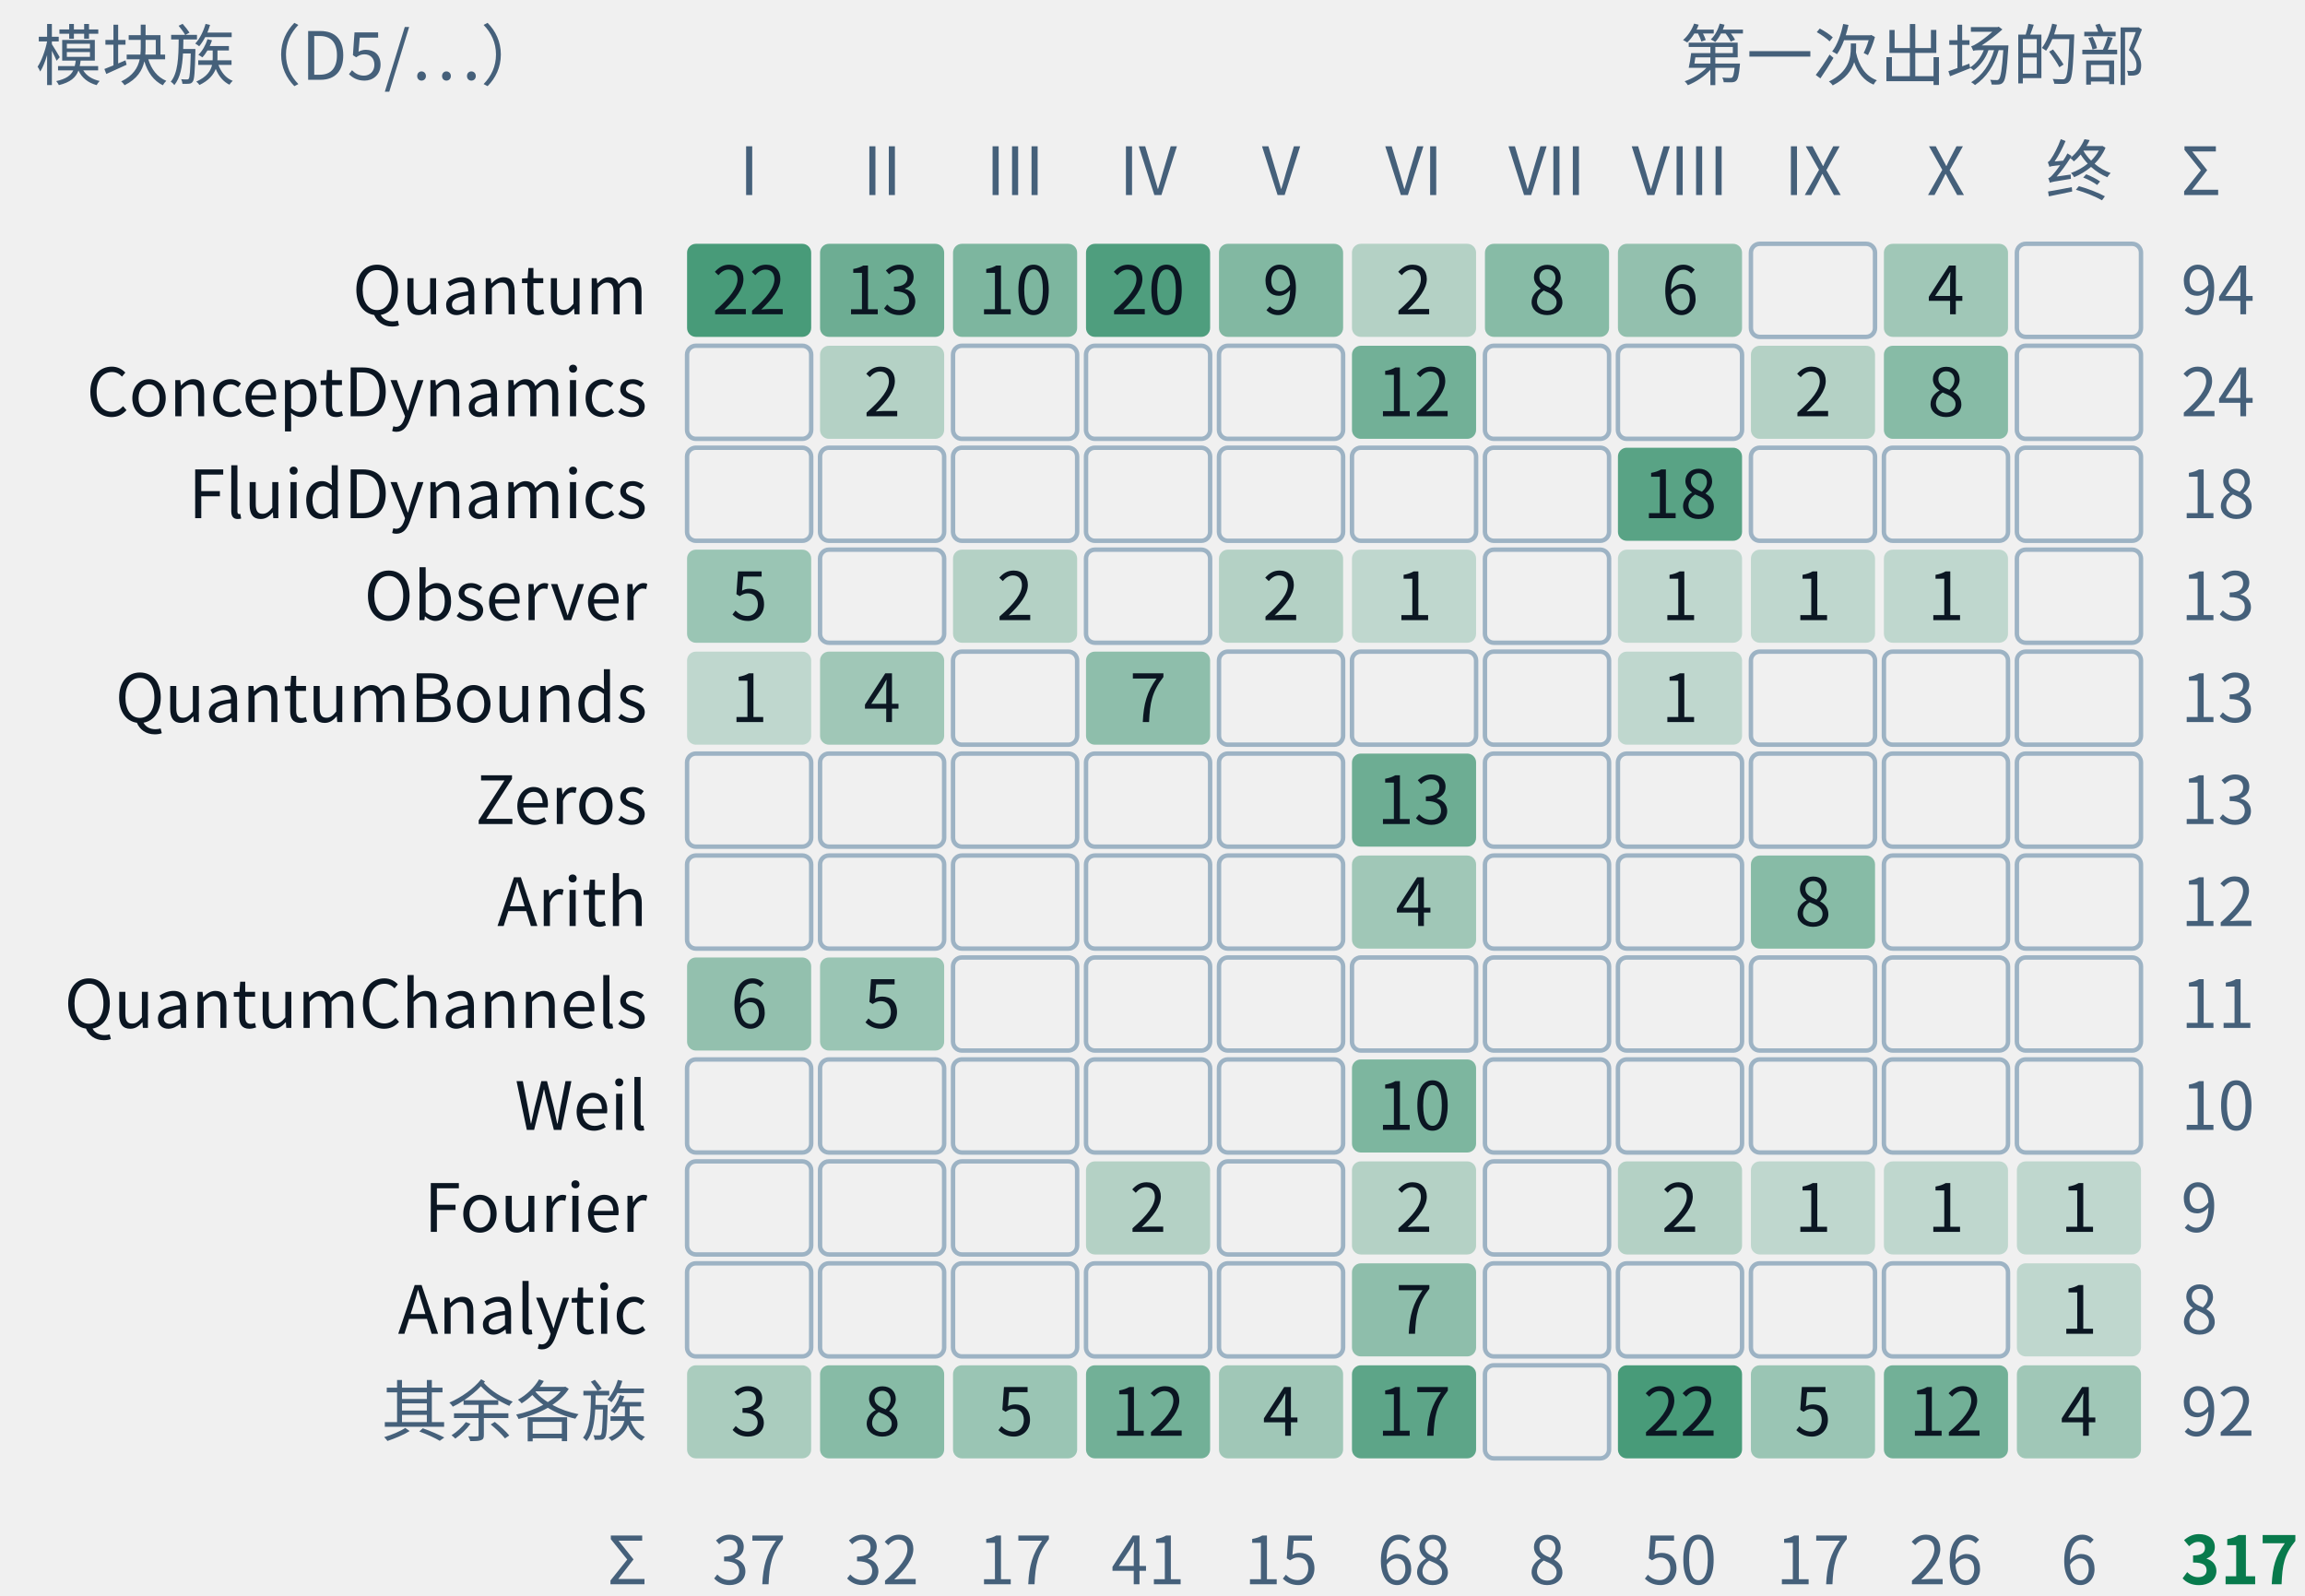
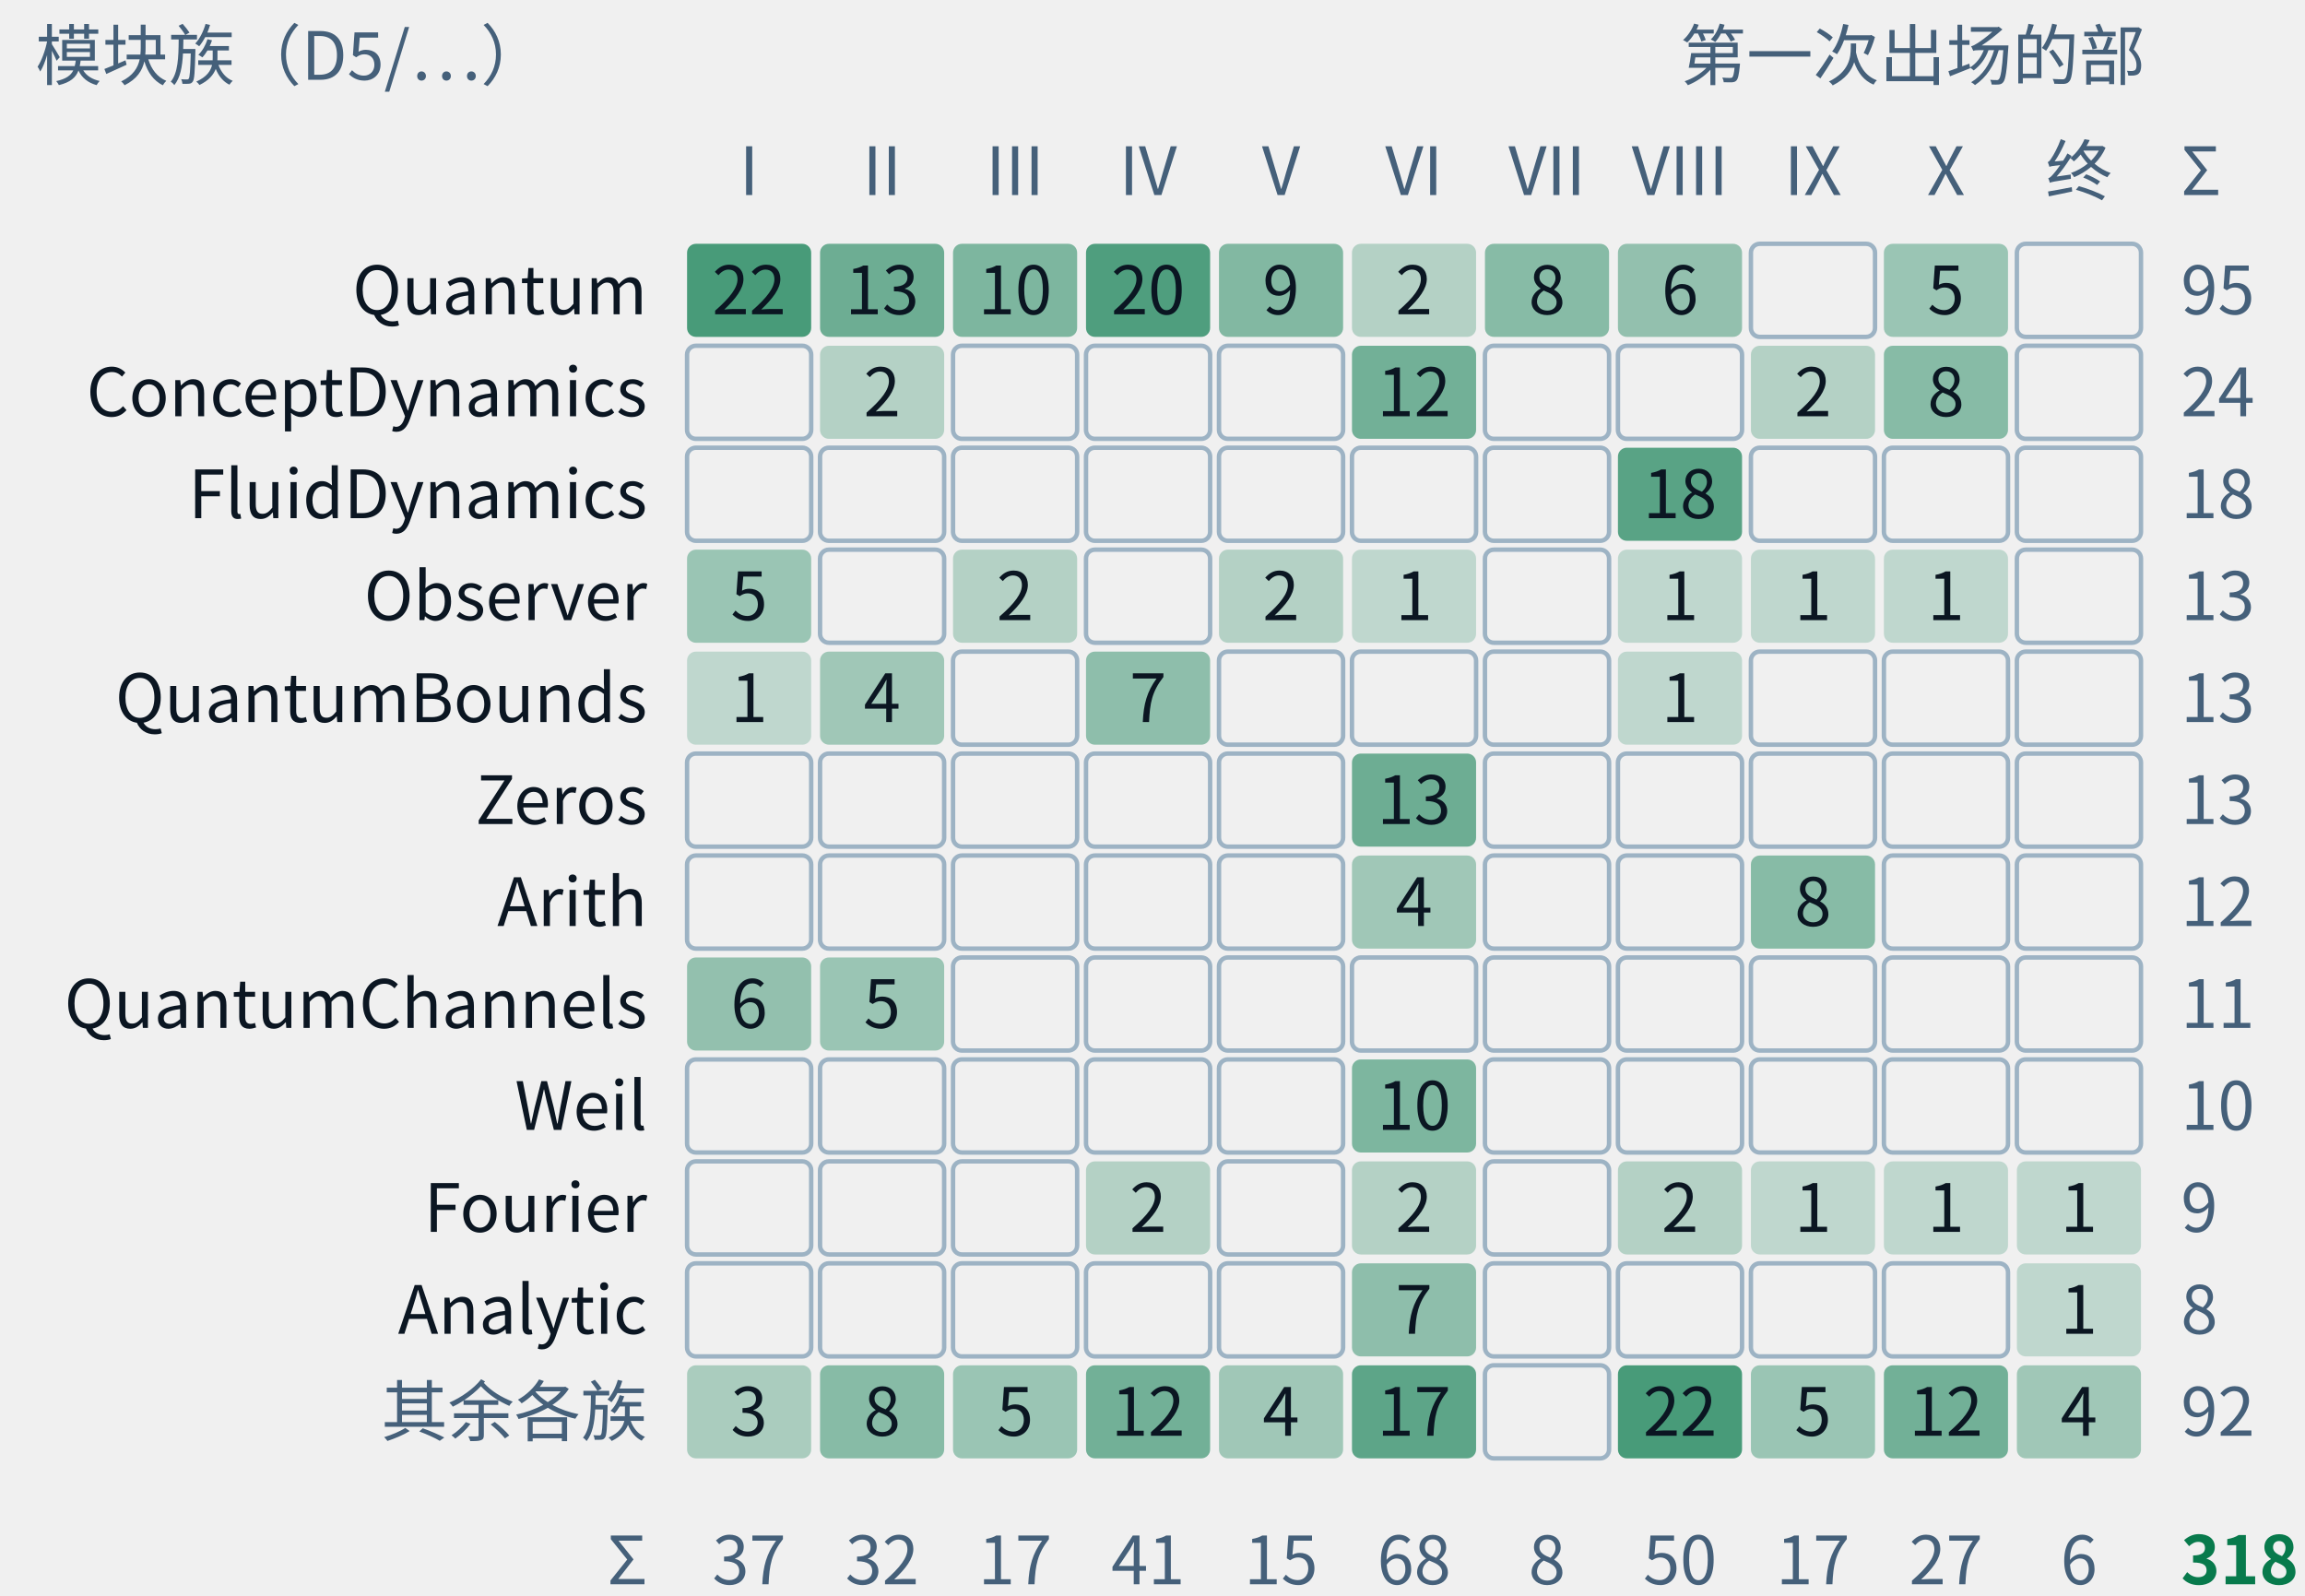
- <svg xmlns="http://www.w3.org/2000/svg" class="tr-fig" data-tr-fig="appc-modules-by-part" data-lang="zh" viewBox="0 0 520 360" width="520" height="360" font-family="'Noto Sans SC', 'Noto Sans CJK SC', 'Source Sans 3', 'PingFang SC', 'Microsoft YaHei', system-ui, sans-serif" role="img" aria-label="模块族与首次出场的部的计数格。行是 Quantum、ConceptDynamics、FluidDynamics、Observer、QuantumBounds、Zeros、Arith、QuantumChannels、Weil、Fourier、Analytic 与其余各族；列是第一至第十部与终章、附录。每格数字为条数，空格为零，合计 317 条。图不表示证明依赖。">
+ <svg xmlns="http://www.w3.org/2000/svg" class="tr-fig" data-tr-fig="appc-modules-by-part" data-lang="zh" viewBox="0 0 520 360" width="520" height="360" font-family="'Noto Sans SC', 'Noto Sans CJK SC', 'Source Sans 3', 'PingFang SC', 'Microsoft YaHei', system-ui, sans-serif" role="img" aria-label="模块族与首次出场的部的计数格。行是 Quantum、ConceptDynamics、FluidDynamics、Observer、QuantumBounds、Zeros、Arith、QuantumChannels、Weil、Fourier、Analytic 与其余各族；列是第一至第十部与终章、附录。每格数字为条数，空格为零，合计 318 条。图不表示证明依赖。">
  <style>.ts-ink{stroke:#0b1622}.tf-ink{fill:#0b1622}.ts-dim{stroke:#45607a}.tf-dim{fill:#45607a}.ts-faint{stroke:#9db3c4}.tf-faint{fill:#9db3c4}.ts-edge{stroke:#b9d0dd}.tf-edge{fill:#b9d0dd}.ts-hot{stroke:#5f9bb5}.tf-hot{fill:#5f9bb5}.ts-bg{stroke:#ffffff}.tf-bg{fill:#ffffff}.ts-panel{stroke:#eef5f9}.tf-panel{fill:#eef5f9}.ts-sheet{stroke:#f7fbfd}.tf-sheet{fill:#f7fbfd}.ts-cyan{stroke:#007c8a}.tf-cyan{fill:#007c8a}.ts-magenta{stroke:#b0128f}.tf-magenta{fill:#b0128f}.ts-amber{stroke:#946200}.tf-amber{fill:#946200}.ts-violet{stroke:#5a45c8}.tf-violet{fill:#5a45c8}.ts-ok{stroke:#087a4c}.tf-ok{fill:#087a4c}.ts-warn{stroke:#c21f3a}.tf-warn{fill:#c21f3a}.ts-blue{stroke:#1d5fd0}.tf-blue{fill:#1d5fd0}.ts-orange{stroke:#b85410}.tf-orange{fill:#b85410}.ts-sigma{stroke:#28405a}.tf-sigma{fill:#28405a}@media (prefers-color-scheme:dark){.ts-ink{stroke:#d4efff}.tf-ink{fill:#d4efff}.ts-dim{stroke:#6f8ea5}.tf-dim{fill:#6f8ea5}.ts-faint{stroke:#34506a}.tf-faint{fill:#34506a}.ts-edge{stroke:#143049}.tf-edge{fill:#143049}.ts-hot{stroke:#1f5d7c}.tf-hot{fill:#1f5d7c}.ts-bg{stroke:#03060c}.tf-bg{fill:#03060c}.ts-panel{stroke:#07101b}.tf-panel{fill:#07101b}.ts-sheet{stroke:#050c16}.tf-sheet{fill:#050c16}.ts-cyan{stroke:#19f0ff}.tf-cyan{fill:#19f0ff}.ts-magenta{stroke:#ff2fd0}.tf-magenta{fill:#ff2fd0}.ts-amber{stroke:#ffc83d}.tf-amber{fill:#ffc83d}.ts-violet{stroke:#9d8cff}.tf-violet{fill:#9d8cff}.ts-ok{stroke:#46ffb2}.tf-ok{fill:#46ffb2}.ts-warn{stroke:#ff5064}.tf-warn{fill:#ff5064}.ts-blue{stroke:#2a7bff}.tf-blue{fill:#2a7bff}.ts-orange{stroke:#ff8a3c}.tf-orange{fill:#ff8a3c}.ts-sigma{stroke:#cfe3ff}.tf-sigma{fill:#cfe3ff}}</style>
  <text class="tf-dim" x="8" y="18" font-size="15">模块族（D5/…）</text>
  <text class="tf-dim" x="484" y="18" font-size="15" text-anchor="end">第一次出场的部</text>
  <text class="tf-dim" x="169" y="44" font-size="15" text-anchor="middle">I</text>
  <text class="tf-dim" x="199" y="44" font-size="15" text-anchor="middle">II</text>
  <text class="tf-dim" x="229" y="44" font-size="15" text-anchor="middle">III</text>
  <text class="tf-dim" x="259" y="44" font-size="15" text-anchor="middle">IV</text>
  <text class="tf-dim" x="289" y="44" font-size="15" text-anchor="middle">V</text>
  <text class="tf-dim" x="319" y="44" font-size="15" text-anchor="middle">VI</text>
  <text class="tf-dim" x="349" y="44" font-size="15" text-anchor="middle">VII</text>
  <text class="tf-dim" x="379" y="44" font-size="15" text-anchor="middle">VIII</text>
  <text class="tf-dim" x="409" y="44" font-size="15" text-anchor="middle">IX</text>
  <text class="tf-dim" x="439" y="44" font-size="15" text-anchor="middle">X</text>
  <text class="tf-dim" x="469" y="44" font-size="15" text-anchor="middle">终</text>
  <text class="tf-ink" x="146" y="70.9" font-size="15" text-anchor="end">Quantum</text>
  <rect x="155" y="55" width="28" height="21" rx="2" class="tf-ok" fill-opacity="0.72" />
  <text class="tf-ink" x="169" y="70.9" font-size="15" text-anchor="middle">22</text>
  <rect x="185" y="55" width="28" height="21" rx="2" class="tf-ok" fill-opacity="0.56" />
  <text class="tf-ink" x="199" y="70.9" font-size="15" text-anchor="middle">13</text>
  <rect x="215" y="55" width="28" height="21" rx="2" class="tf-ok" fill-opacity="0.49" />
  <text class="tf-ink" x="229" y="70.9" font-size="15" text-anchor="middle">10</text>
  <rect x="245" y="55" width="28" height="21" rx="2" class="tf-ok" fill-opacity="0.69" />
  <text class="tf-ink" x="259" y="70.9" font-size="15" text-anchor="middle">20</text>
  <rect x="275" y="55" width="28" height="21" rx="2" class="tf-ok" fill-opacity="0.47" />
  <text class="tf-ink" x="289" y="70.9" font-size="15" text-anchor="middle">9</text>
  <rect x="305" y="55" width="28" height="21" rx="2" class="tf-ok" fill-opacity="0.26" />
  <text class="tf-ink" x="319" y="70.9" font-size="15" text-anchor="middle">2</text>
  <rect x="335" y="55" width="28" height="21" rx="2" class="tf-ok" fill-opacity="0.45" />
  <text class="tf-ink" x="349" y="70.9" font-size="15" text-anchor="middle">8</text>
  <rect x="365" y="55" width="28" height="21" rx="2" class="tf-ok" fill-opacity="0.4" />
  <text class="tf-ink" x="379" y="70.9" font-size="15" text-anchor="middle">6</text>
  <rect x="395" y="55" width="28" height="21" rx="2" class="ts-faint" stroke-width="1" fill="none" />
-   <rect x="425" y="55" width="28" height="21" rx="2" class="tf-ok" fill-opacity="0.34" />
-   <text class="tf-ink" x="439" y="70.9" font-size="15" text-anchor="middle">4</text>
+   <rect x="425" y="55" width="28" height="21" rx="2" class="tf-ok" fill-opacity="0.37" />
+   <text class="tf-ink" x="439" y="70.9" font-size="15" text-anchor="middle">5</text>
  <rect x="455" y="55" width="28" height="21" rx="2" class="ts-faint" stroke-width="1" fill="none" />
-   <text class="tf-dim" x="492" y="70.9" font-size="15">94</text>
+   <text class="tf-dim" x="492" y="70.9" font-size="15">95</text>
  <text class="tf-ink" x="146" y="93.9" font-size="15" text-anchor="end">ConceptDynamics</text>
  <rect x="155" y="78" width="28" height="21" rx="2" class="ts-faint" stroke-width="1" fill="none" />
  <rect x="185" y="78" width="28" height="21" rx="2" class="tf-ok" fill-opacity="0.26" />
  <text class="tf-ink" x="199" y="93.9" font-size="15" text-anchor="middle">2</text>
  <rect x="215" y="78" width="28" height="21" rx="2" class="ts-faint" stroke-width="1" fill="none" />
  <rect x="245" y="78" width="28" height="21" rx="2" class="ts-faint" stroke-width="1" fill="none" />
  <rect x="275" y="78" width="28" height="21" rx="2" class="ts-faint" stroke-width="1" fill="none" />
  <rect x="305" y="78" width="28" height="21" rx="2" class="tf-ok" fill-opacity="0.54" />
  <text class="tf-ink" x="319" y="93.9" font-size="15" text-anchor="middle">12</text>
  <rect x="335" y="78" width="28" height="21" rx="2" class="ts-faint" stroke-width="1" fill="none" />
  <rect x="365" y="78" width="28" height="21" rx="2" class="ts-faint" stroke-width="1" fill="none" />
  <rect x="395" y="78" width="28" height="21" rx="2" class="tf-ok" fill-opacity="0.26" />
  <text class="tf-ink" x="409" y="93.9" font-size="15" text-anchor="middle">2</text>
  <rect x="425" y="78" width="28" height="21" rx="2" class="tf-ok" fill-opacity="0.45" />
  <text class="tf-ink" x="439" y="93.9" font-size="15" text-anchor="middle">8</text>
  <rect x="455" y="78" width="28" height="21" rx="2" class="ts-faint" stroke-width="1" fill="none" />
  <text class="tf-dim" x="492" y="93.9" font-size="15">24</text>
  <text class="tf-ink" x="146" y="116.9" font-size="15" text-anchor="end">FluidDynamics</text>
  <rect x="155" y="101" width="28" height="21" rx="2" class="ts-faint" stroke-width="1" fill="none" />
  <rect x="185" y="101" width="28" height="21" rx="2" class="ts-faint" stroke-width="1" fill="none" />
  <rect x="215" y="101" width="28" height="21" rx="2" class="ts-faint" stroke-width="1" fill="none" />
  <rect x="245" y="101" width="28" height="21" rx="2" class="ts-faint" stroke-width="1" fill="none" />
  <rect x="275" y="101" width="28" height="21" rx="2" class="ts-faint" stroke-width="1" fill="none" />
  <rect x="305" y="101" width="28" height="21" rx="2" class="ts-faint" stroke-width="1" fill="none" />
  <rect x="335" y="101" width="28" height="21" rx="2" class="ts-faint" stroke-width="1" fill="none" />
  <rect x="365" y="101" width="28" height="21" rx="2" class="tf-ok" fill-opacity="0.65" />
  <text class="tf-ink" x="379" y="116.9" font-size="15" text-anchor="middle">18</text>
  <rect x="395" y="101" width="28" height="21" rx="2" class="ts-faint" stroke-width="1" fill="none" />
  <rect x="425" y="101" width="28" height="21" rx="2" class="ts-faint" stroke-width="1" fill="none" />
  <rect x="455" y="101" width="28" height="21" rx="2" class="ts-faint" stroke-width="1" fill="none" />
  <text class="tf-dim" x="492" y="116.9" font-size="15">18</text>
  <text class="tf-ink" x="146" y="139.9" font-size="15" text-anchor="end">Observer</text>
  <rect x="155" y="124" width="28" height="21" rx="2" class="tf-ok" fill-opacity="0.37" />
  <text class="tf-ink" x="169" y="139.9" font-size="15" text-anchor="middle">5</text>
  <rect x="185" y="124" width="28" height="21" rx="2" class="ts-faint" stroke-width="1" fill="none" />
  <rect x="215" y="124" width="28" height="21" rx="2" class="tf-ok" fill-opacity="0.26" />
  <text class="tf-ink" x="229" y="139.9" font-size="15" text-anchor="middle">2</text>
  <rect x="245" y="124" width="28" height="21" rx="2" class="ts-faint" stroke-width="1" fill="none" />
  <rect x="275" y="124" width="28" height="21" rx="2" class="tf-ok" fill-opacity="0.26" />
  <text class="tf-ink" x="289" y="139.9" font-size="15" text-anchor="middle">2</text>
  <rect x="305" y="124" width="28" height="21" rx="2" class="tf-ok" fill-opacity="0.21" />
  <text class="tf-ink" x="319" y="139.9" font-size="15" text-anchor="middle">1</text>
  <rect x="335" y="124" width="28" height="21" rx="2" class="ts-faint" stroke-width="1" fill="none" />
  <rect x="365" y="124" width="28" height="21" rx="2" class="tf-ok" fill-opacity="0.21" />
  <text class="tf-ink" x="379" y="139.9" font-size="15" text-anchor="middle">1</text>
  <rect x="395" y="124" width="28" height="21" rx="2" class="tf-ok" fill-opacity="0.21" />
  <text class="tf-ink" x="409" y="139.9" font-size="15" text-anchor="middle">1</text>
  <rect x="425" y="124" width="28" height="21" rx="2" class="tf-ok" fill-opacity="0.21" />
  <text class="tf-ink" x="439" y="139.9" font-size="15" text-anchor="middle">1</text>
  <rect x="455" y="124" width="28" height="21" rx="2" class="ts-faint" stroke-width="1" fill="none" />
  <text class="tf-dim" x="492" y="139.9" font-size="15">13</text>
  <text class="tf-ink" x="146" y="162.9" font-size="15" text-anchor="end">QuantumBounds</text>
  <rect x="155" y="147" width="28" height="21" rx="2" class="tf-ok" fill-opacity="0.21" />
  <text class="tf-ink" x="169" y="162.9" font-size="15" text-anchor="middle">1</text>
  <rect x="185" y="147" width="28" height="21" rx="2" class="tf-ok" fill-opacity="0.34" />
  <text class="tf-ink" x="199" y="162.9" font-size="15" text-anchor="middle">4</text>
  <rect x="215" y="147" width="28" height="21" rx="2" class="ts-faint" stroke-width="1" fill="none" />
  <rect x="245" y="147" width="28" height="21" rx="2" class="tf-ok" fill-opacity="0.42" />
  <text class="tf-ink" x="259" y="162.9" font-size="15" text-anchor="middle">7</text>
  <rect x="275" y="147" width="28" height="21" rx="2" class="ts-faint" stroke-width="1" fill="none" />
  <rect x="305" y="147" width="28" height="21" rx="2" class="ts-faint" stroke-width="1" fill="none" />
  <rect x="335" y="147" width="28" height="21" rx="2" class="ts-faint" stroke-width="1" fill="none" />
  <rect x="365" y="147" width="28" height="21" rx="2" class="tf-ok" fill-opacity="0.21" />
  <text class="tf-ink" x="379" y="162.9" font-size="15" text-anchor="middle">1</text>
  <rect x="395" y="147" width="28" height="21" rx="2" class="ts-faint" stroke-width="1" fill="none" />
  <rect x="425" y="147" width="28" height="21" rx="2" class="ts-faint" stroke-width="1" fill="none" />
  <rect x="455" y="147" width="28" height="21" rx="2" class="ts-faint" stroke-width="1" fill="none" />
  <text class="tf-dim" x="492" y="162.9" font-size="15">13</text>
  <text class="tf-ink" x="146" y="185.9" font-size="15" text-anchor="end">Zeros</text>
  <rect x="155" y="170" width="28" height="21" rx="2" class="ts-faint" stroke-width="1" fill="none" />
  <rect x="185" y="170" width="28" height="21" rx="2" class="ts-faint" stroke-width="1" fill="none" />
  <rect x="215" y="170" width="28" height="21" rx="2" class="ts-faint" stroke-width="1" fill="none" />
  <rect x="245" y="170" width="28" height="21" rx="2" class="ts-faint" stroke-width="1" fill="none" />
  <rect x="275" y="170" width="28" height="21" rx="2" class="ts-faint" stroke-width="1" fill="none" />
  <rect x="305" y="170" width="28" height="21" rx="2" class="tf-ok" fill-opacity="0.56" />
  <text class="tf-ink" x="319" y="185.9" font-size="15" text-anchor="middle">13</text>
  <rect x="335" y="170" width="28" height="21" rx="2" class="ts-faint" stroke-width="1" fill="none" />
  <rect x="365" y="170" width="28" height="21" rx="2" class="ts-faint" stroke-width="1" fill="none" />
  <rect x="395" y="170" width="28" height="21" rx="2" class="ts-faint" stroke-width="1" fill="none" />
  <rect x="425" y="170" width="28" height="21" rx="2" class="ts-faint" stroke-width="1" fill="none" />
  <rect x="455" y="170" width="28" height="21" rx="2" class="ts-faint" stroke-width="1" fill="none" />
  <text class="tf-dim" x="492" y="185.9" font-size="15">13</text>
  <text class="tf-ink" x="146" y="208.9" font-size="15" text-anchor="end">Arith</text>
  <rect x="155" y="193" width="28" height="21" rx="2" class="ts-faint" stroke-width="1" fill="none" />
  <rect x="185" y="193" width="28" height="21" rx="2" class="ts-faint" stroke-width="1" fill="none" />
  <rect x="215" y="193" width="28" height="21" rx="2" class="ts-faint" stroke-width="1" fill="none" />
  <rect x="245" y="193" width="28" height="21" rx="2" class="ts-faint" stroke-width="1" fill="none" />
  <rect x="275" y="193" width="28" height="21" rx="2" class="ts-faint" stroke-width="1" fill="none" />
  <rect x="305" y="193" width="28" height="21" rx="2" class="tf-ok" fill-opacity="0.34" />
  <text class="tf-ink" x="319" y="208.9" font-size="15" text-anchor="middle">4</text>
  <rect x="335" y="193" width="28" height="21" rx="2" class="ts-faint" stroke-width="1" fill="none" />
  <rect x="365" y="193" width="28" height="21" rx="2" class="ts-faint" stroke-width="1" fill="none" />
  <rect x="395" y="193" width="28" height="21" rx="2" class="tf-ok" fill-opacity="0.45" />
  <text class="tf-ink" x="409" y="208.9" font-size="15" text-anchor="middle">8</text>
  <rect x="425" y="193" width="28" height="21" rx="2" class="ts-faint" stroke-width="1" fill="none" />
  <rect x="455" y="193" width="28" height="21" rx="2" class="ts-faint" stroke-width="1" fill="none" />
  <text class="tf-dim" x="492" y="208.9" font-size="15">12</text>
  <text class="tf-ink" x="146" y="231.9" font-size="15" text-anchor="end">QuantumChannels</text>
  <rect x="155" y="216" width="28" height="21" rx="2" class="tf-ok" fill-opacity="0.4" />
  <text class="tf-ink" x="169" y="231.9" font-size="15" text-anchor="middle">6</text>
  <rect x="185" y="216" width="28" height="21" rx="2" class="tf-ok" fill-opacity="0.37" />
  <text class="tf-ink" x="199" y="231.9" font-size="15" text-anchor="middle">5</text>
  <rect x="215" y="216" width="28" height="21" rx="2" class="ts-faint" stroke-width="1" fill="none" />
  <rect x="245" y="216" width="28" height="21" rx="2" class="ts-faint" stroke-width="1" fill="none" />
  <rect x="275" y="216" width="28" height="21" rx="2" class="ts-faint" stroke-width="1" fill="none" />
  <rect x="305" y="216" width="28" height="21" rx="2" class="ts-faint" stroke-width="1" fill="none" />
  <rect x="335" y="216" width="28" height="21" rx="2" class="ts-faint" stroke-width="1" fill="none" />
  <rect x="365" y="216" width="28" height="21" rx="2" class="ts-faint" stroke-width="1" fill="none" />
  <rect x="395" y="216" width="28" height="21" rx="2" class="ts-faint" stroke-width="1" fill="none" />
  <rect x="425" y="216" width="28" height="21" rx="2" class="ts-faint" stroke-width="1" fill="none" />
  <rect x="455" y="216" width="28" height="21" rx="2" class="ts-faint" stroke-width="1" fill="none" />
  <text class="tf-dim" x="492" y="231.9" font-size="15">11</text>
  <text class="tf-ink" x="146" y="254.9" font-size="15" text-anchor="end">Weil</text>
  <rect x="155" y="239" width="28" height="21" rx="2" class="ts-faint" stroke-width="1" fill="none" />
  <rect x="185" y="239" width="28" height="21" rx="2" class="ts-faint" stroke-width="1" fill="none" />
  <rect x="215" y="239" width="28" height="21" rx="2" class="ts-faint" stroke-width="1" fill="none" />
  <rect x="245" y="239" width="28" height="21" rx="2" class="ts-faint" stroke-width="1" fill="none" />
  <rect x="275" y="239" width="28" height="21" rx="2" class="ts-faint" stroke-width="1" fill="none" />
  <rect x="305" y="239" width="28" height="21" rx="2" class="tf-ok" fill-opacity="0.49" />
  <text class="tf-ink" x="319" y="254.9" font-size="15" text-anchor="middle">10</text>
  <rect x="335" y="239" width="28" height="21" rx="2" class="ts-faint" stroke-width="1" fill="none" />
  <rect x="365" y="239" width="28" height="21" rx="2" class="ts-faint" stroke-width="1" fill="none" />
  <rect x="395" y="239" width="28" height="21" rx="2" class="ts-faint" stroke-width="1" fill="none" />
  <rect x="425" y="239" width="28" height="21" rx="2" class="ts-faint" stroke-width="1" fill="none" />
  <rect x="455" y="239" width="28" height="21" rx="2" class="ts-faint" stroke-width="1" fill="none" />
  <text class="tf-dim" x="492" y="254.9" font-size="15">10</text>
  <text class="tf-ink" x="146" y="277.9" font-size="15" text-anchor="end">Fourier</text>
  <rect x="155" y="262" width="28" height="21" rx="2" class="ts-faint" stroke-width="1" fill="none" />
  <rect x="185" y="262" width="28" height="21" rx="2" class="ts-faint" stroke-width="1" fill="none" />
  <rect x="215" y="262" width="28" height="21" rx="2" class="ts-faint" stroke-width="1" fill="none" />
  <rect x="245" y="262" width="28" height="21" rx="2" class="tf-ok" fill-opacity="0.26" />
  <text class="tf-ink" x="259" y="277.9" font-size="15" text-anchor="middle">2</text>
  <rect x="275" y="262" width="28" height="21" rx="2" class="ts-faint" stroke-width="1" fill="none" />
  <rect x="305" y="262" width="28" height="21" rx="2" class="tf-ok" fill-opacity="0.26" />
  <text class="tf-ink" x="319" y="277.9" font-size="15" text-anchor="middle">2</text>
  <rect x="335" y="262" width="28" height="21" rx="2" class="ts-faint" stroke-width="1" fill="none" />
  <rect x="365" y="262" width="28" height="21" rx="2" class="tf-ok" fill-opacity="0.26" />
  <text class="tf-ink" x="379" y="277.9" font-size="15" text-anchor="middle">2</text>
  <rect x="395" y="262" width="28" height="21" rx="2" class="tf-ok" fill-opacity="0.21" />
  <text class="tf-ink" x="409" y="277.9" font-size="15" text-anchor="middle">1</text>
  <rect x="425" y="262" width="28" height="21" rx="2" class="tf-ok" fill-opacity="0.21" />
  <text class="tf-ink" x="439" y="277.9" font-size="15" text-anchor="middle">1</text>
  <rect x="455" y="262" width="28" height="21" rx="2" class="tf-ok" fill-opacity="0.21" />
  <text class="tf-ink" x="469" y="277.9" font-size="15" text-anchor="middle">1</text>
  <text class="tf-dim" x="492" y="277.9" font-size="15">9</text>
  <text class="tf-ink" x="146" y="300.9" font-size="15" text-anchor="end">Analytic</text>
  <rect x="155" y="285" width="28" height="21" rx="2" class="ts-faint" stroke-width="1" fill="none" />
  <rect x="185" y="285" width="28" height="21" rx="2" class="ts-faint" stroke-width="1" fill="none" />
  <rect x="215" y="285" width="28" height="21" rx="2" class="ts-faint" stroke-width="1" fill="none" />
  <rect x="245" y="285" width="28" height="21" rx="2" class="ts-faint" stroke-width="1" fill="none" />
  <rect x="275" y="285" width="28" height="21" rx="2" class="ts-faint" stroke-width="1" fill="none" />
  <rect x="305" y="285" width="28" height="21" rx="2" class="tf-ok" fill-opacity="0.42" />
  <text class="tf-ink" x="319" y="300.9" font-size="15" text-anchor="middle">7</text>
  <rect x="335" y="285" width="28" height="21" rx="2" class="ts-faint" stroke-width="1" fill="none" />
  <rect x="365" y="285" width="28" height="21" rx="2" class="ts-faint" stroke-width="1" fill="none" />
  <rect x="395" y="285" width="28" height="21" rx="2" class="ts-faint" stroke-width="1" fill="none" />
  <rect x="425" y="285" width="28" height="21" rx="2" class="ts-faint" stroke-width="1" fill="none" />
  <rect x="455" y="285" width="28" height="21" rx="2" class="tf-ok" fill-opacity="0.21" />
  <text class="tf-ink" x="469" y="300.9" font-size="15" text-anchor="middle">1</text>
  <text class="tf-dim" x="492" y="300.9" font-size="15">8</text>
  <text class="tf-dim" x="146" y="323.9" font-size="15" text-anchor="end">其余各族</text>
  <rect x="155" y="308" width="28" height="21" rx="2" class="tf-ok" fill-opacity="0.3" />
  <text class="tf-ink" x="169" y="323.9" font-size="15" text-anchor="middle">3</text>
  <rect x="185" y="308" width="28" height="21" rx="2" class="tf-ok" fill-opacity="0.45" />
  <text class="tf-ink" x="199" y="323.9" font-size="15" text-anchor="middle">8</text>
  <rect x="215" y="308" width="28" height="21" rx="2" class="tf-ok" fill-opacity="0.37" />
  <text class="tf-ink" x="229" y="323.9" font-size="15" text-anchor="middle">5</text>
  <rect x="245" y="308" width="28" height="21" rx="2" class="tf-ok" fill-opacity="0.54" />
  <text class="tf-ink" x="259" y="323.9" font-size="15" text-anchor="middle">12</text>
  <rect x="275" y="308" width="28" height="21" rx="2" class="tf-ok" fill-opacity="0.34" />
  <text class="tf-ink" x="289" y="323.9" font-size="15" text-anchor="middle">4</text>
  <rect x="305" y="308" width="28" height="21" rx="2" class="tf-ok" fill-opacity="0.63" />
  <text class="tf-ink" x="319" y="323.9" font-size="15" text-anchor="middle">17</text>
  <rect x="335" y="308" width="28" height="21" rx="2" class="ts-faint" stroke-width="1" fill="none" />
  <rect x="365" y="308" width="28" height="21" rx="2" class="tf-ok" fill-opacity="0.72" />
  <text class="tf-ink" x="379" y="323.9" font-size="15" text-anchor="middle">22</text>
  <rect x="395" y="308" width="28" height="21" rx="2" class="tf-ok" fill-opacity="0.37" />
  <text class="tf-ink" x="409" y="323.9" font-size="15" text-anchor="middle">5</text>
  <rect x="425" y="308" width="28" height="21" rx="2" class="tf-ok" fill-opacity="0.54" />
  <text class="tf-ink" x="439" y="323.9" font-size="15" text-anchor="middle">12</text>
  <rect x="455" y="308" width="28" height="21" rx="2" class="tf-ok" fill-opacity="0.34" />
  <text class="tf-ink" x="469" y="323.9" font-size="15" text-anchor="middle">4</text>
  <text class="tf-dim" x="492" y="323.9" font-size="15">92</text>
  <text class="tf-dim" x="492" y="44" font-size="15">Σ</text>
  <text class="tf-dim" x="146" y="357.4" font-size="15" text-anchor="end">Σ</text>
  <text class="tf-dim" x="169" y="357.4" font-size="15" text-anchor="middle">37</text>
  <text class="tf-dim" x="199" y="357.4" font-size="15" text-anchor="middle">32</text>
  <text class="tf-dim" x="229" y="357.4" font-size="15" text-anchor="middle">17</text>
  <text class="tf-dim" x="259" y="357.4" font-size="15" text-anchor="middle">41</text>
  <text class="tf-dim" x="289" y="357.4" font-size="15" text-anchor="middle">15</text>
  <text class="tf-dim" x="319" y="357.4" font-size="15" text-anchor="middle">68</text>
  <text class="tf-dim" x="349" y="357.4" font-size="15" text-anchor="middle">8</text>
  <text class="tf-dim" x="379" y="357.4" font-size="15" text-anchor="middle">50</text>
  <text class="tf-dim" x="409" y="357.4" font-size="15" text-anchor="middle">17</text>
-   <text class="tf-dim" x="439" y="357.4" font-size="15" text-anchor="middle">26</text>
+   <text class="tf-dim" x="439" y="357.4" font-size="15" text-anchor="middle">27</text>
  <text class="tf-dim" x="469" y="357.4" font-size="15" text-anchor="middle">6</text>
-   <text class="tf-ok" x="492" y="357.4" font-size="15" font-weight="600">317</text>
+   <text class="tf-ok" x="492" y="357.4" font-size="15" font-weight="600">318</text>
</svg>
